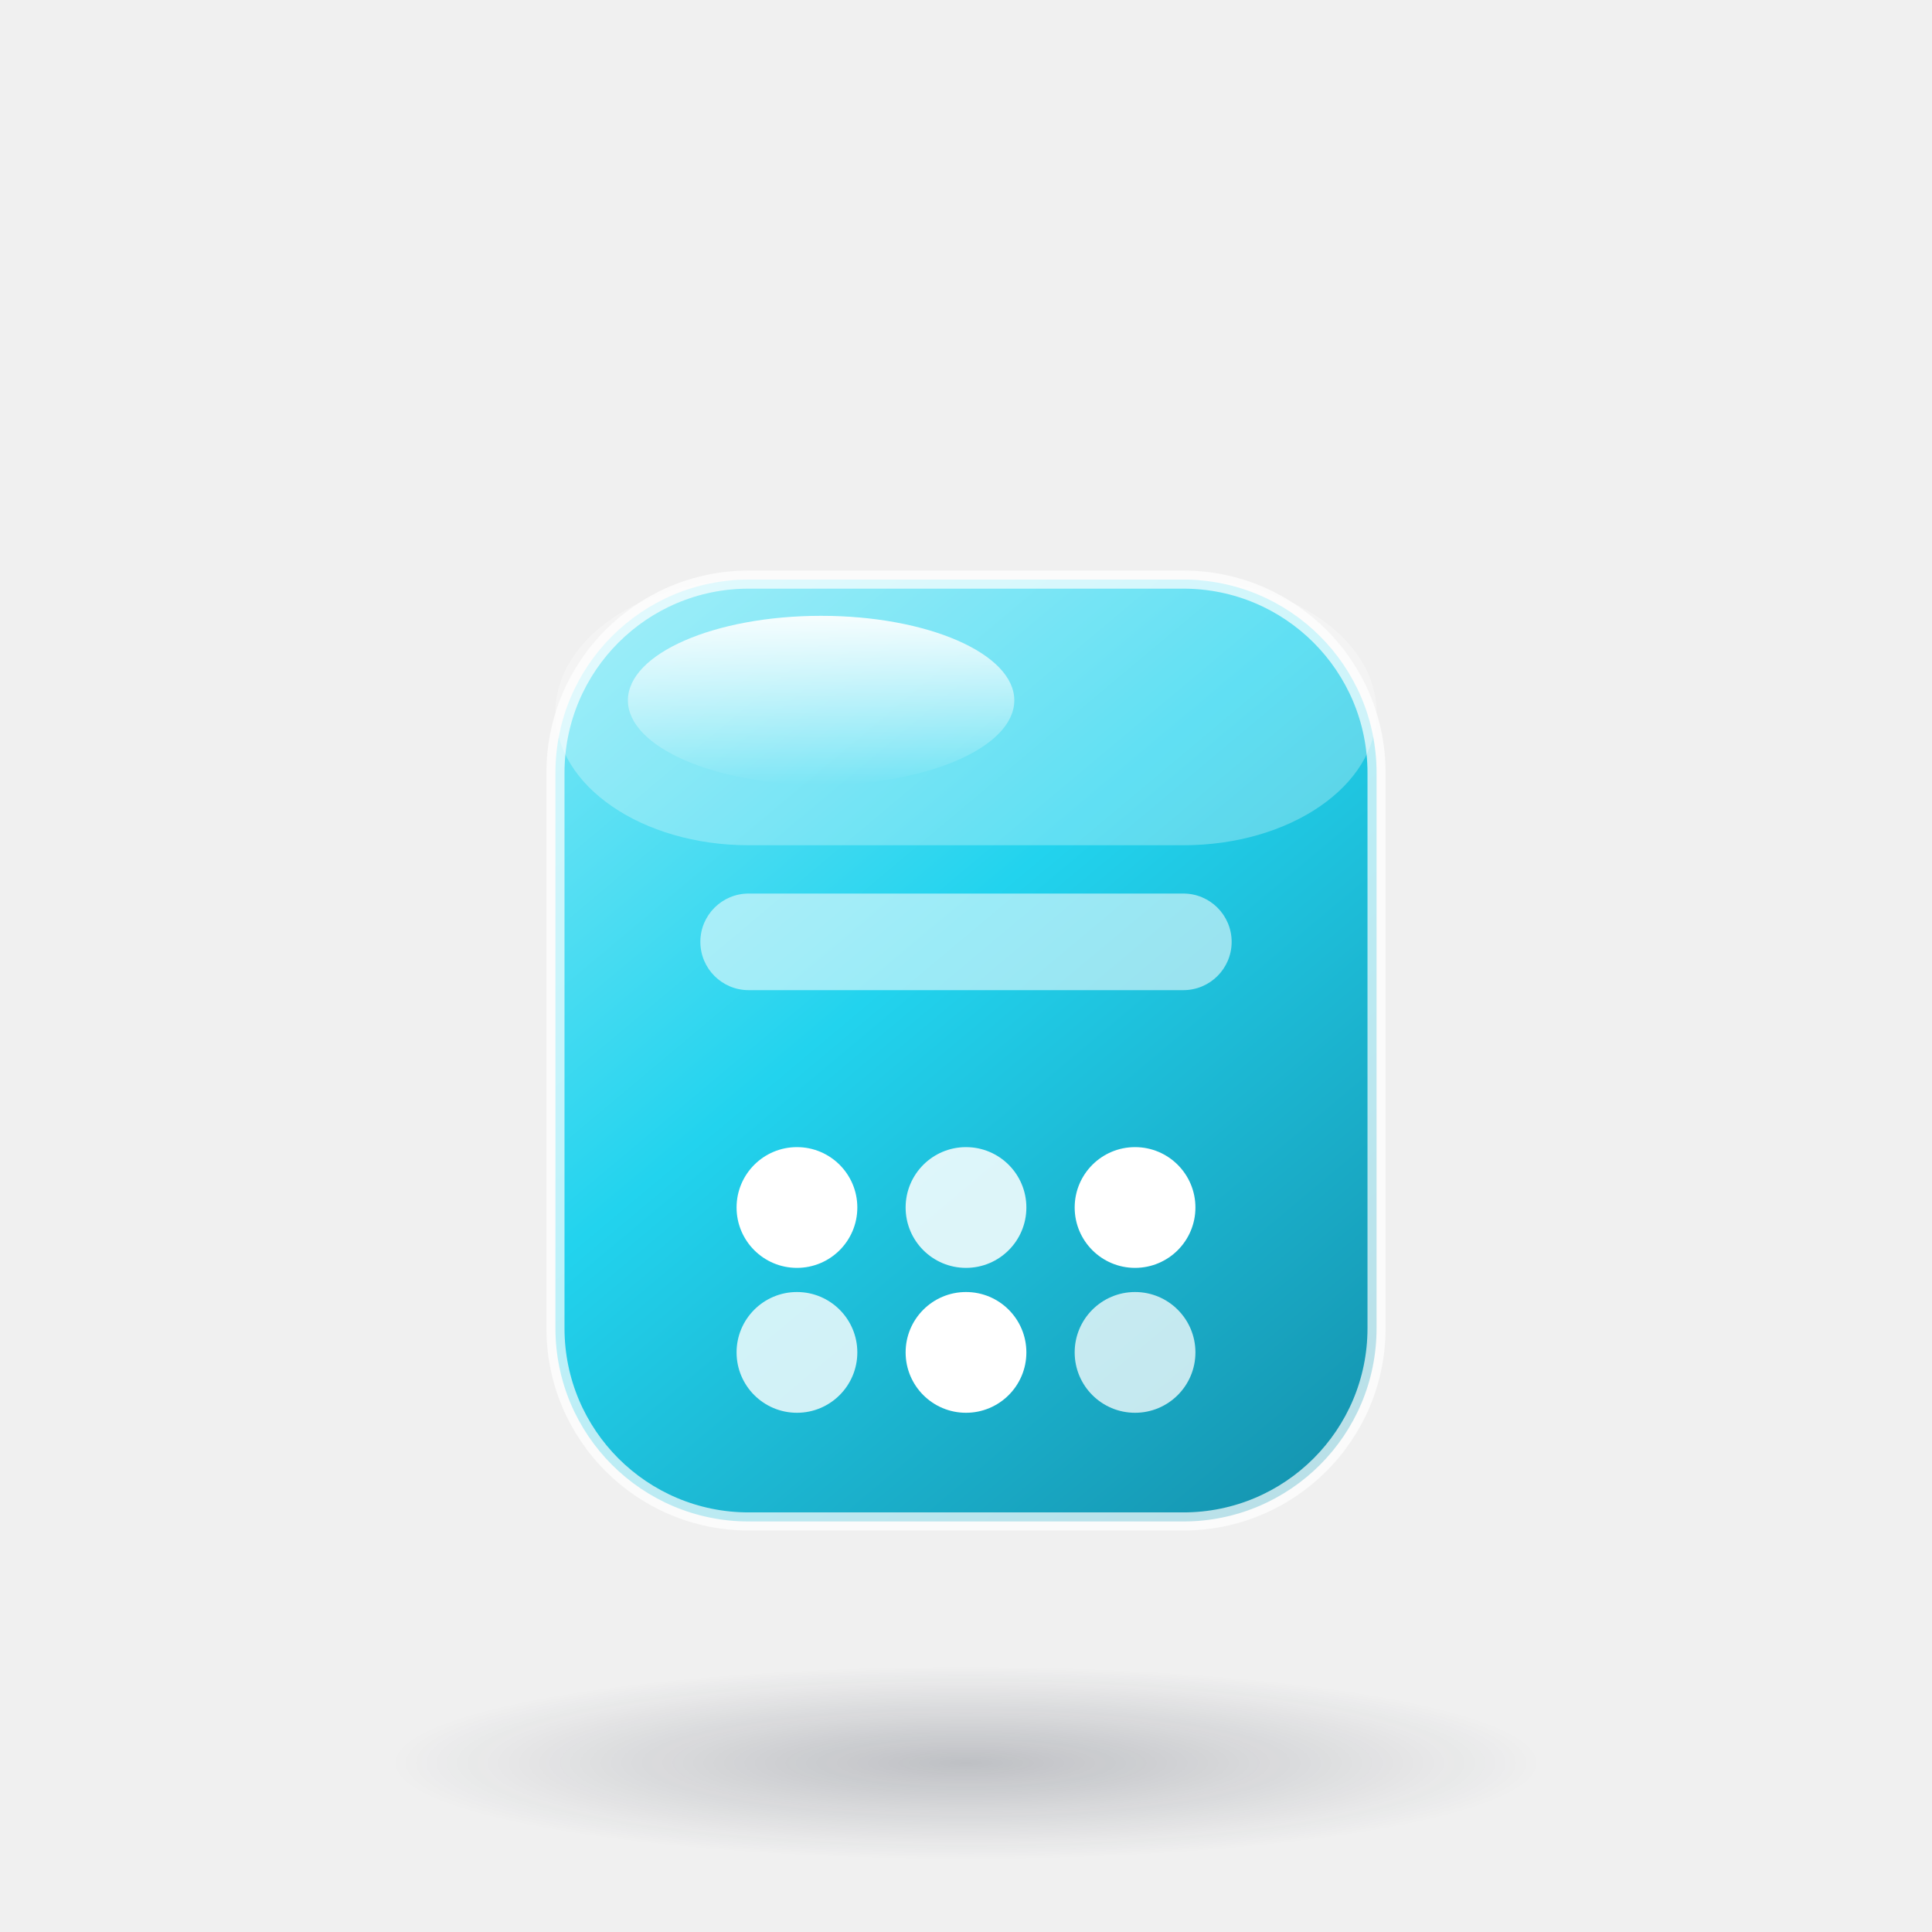
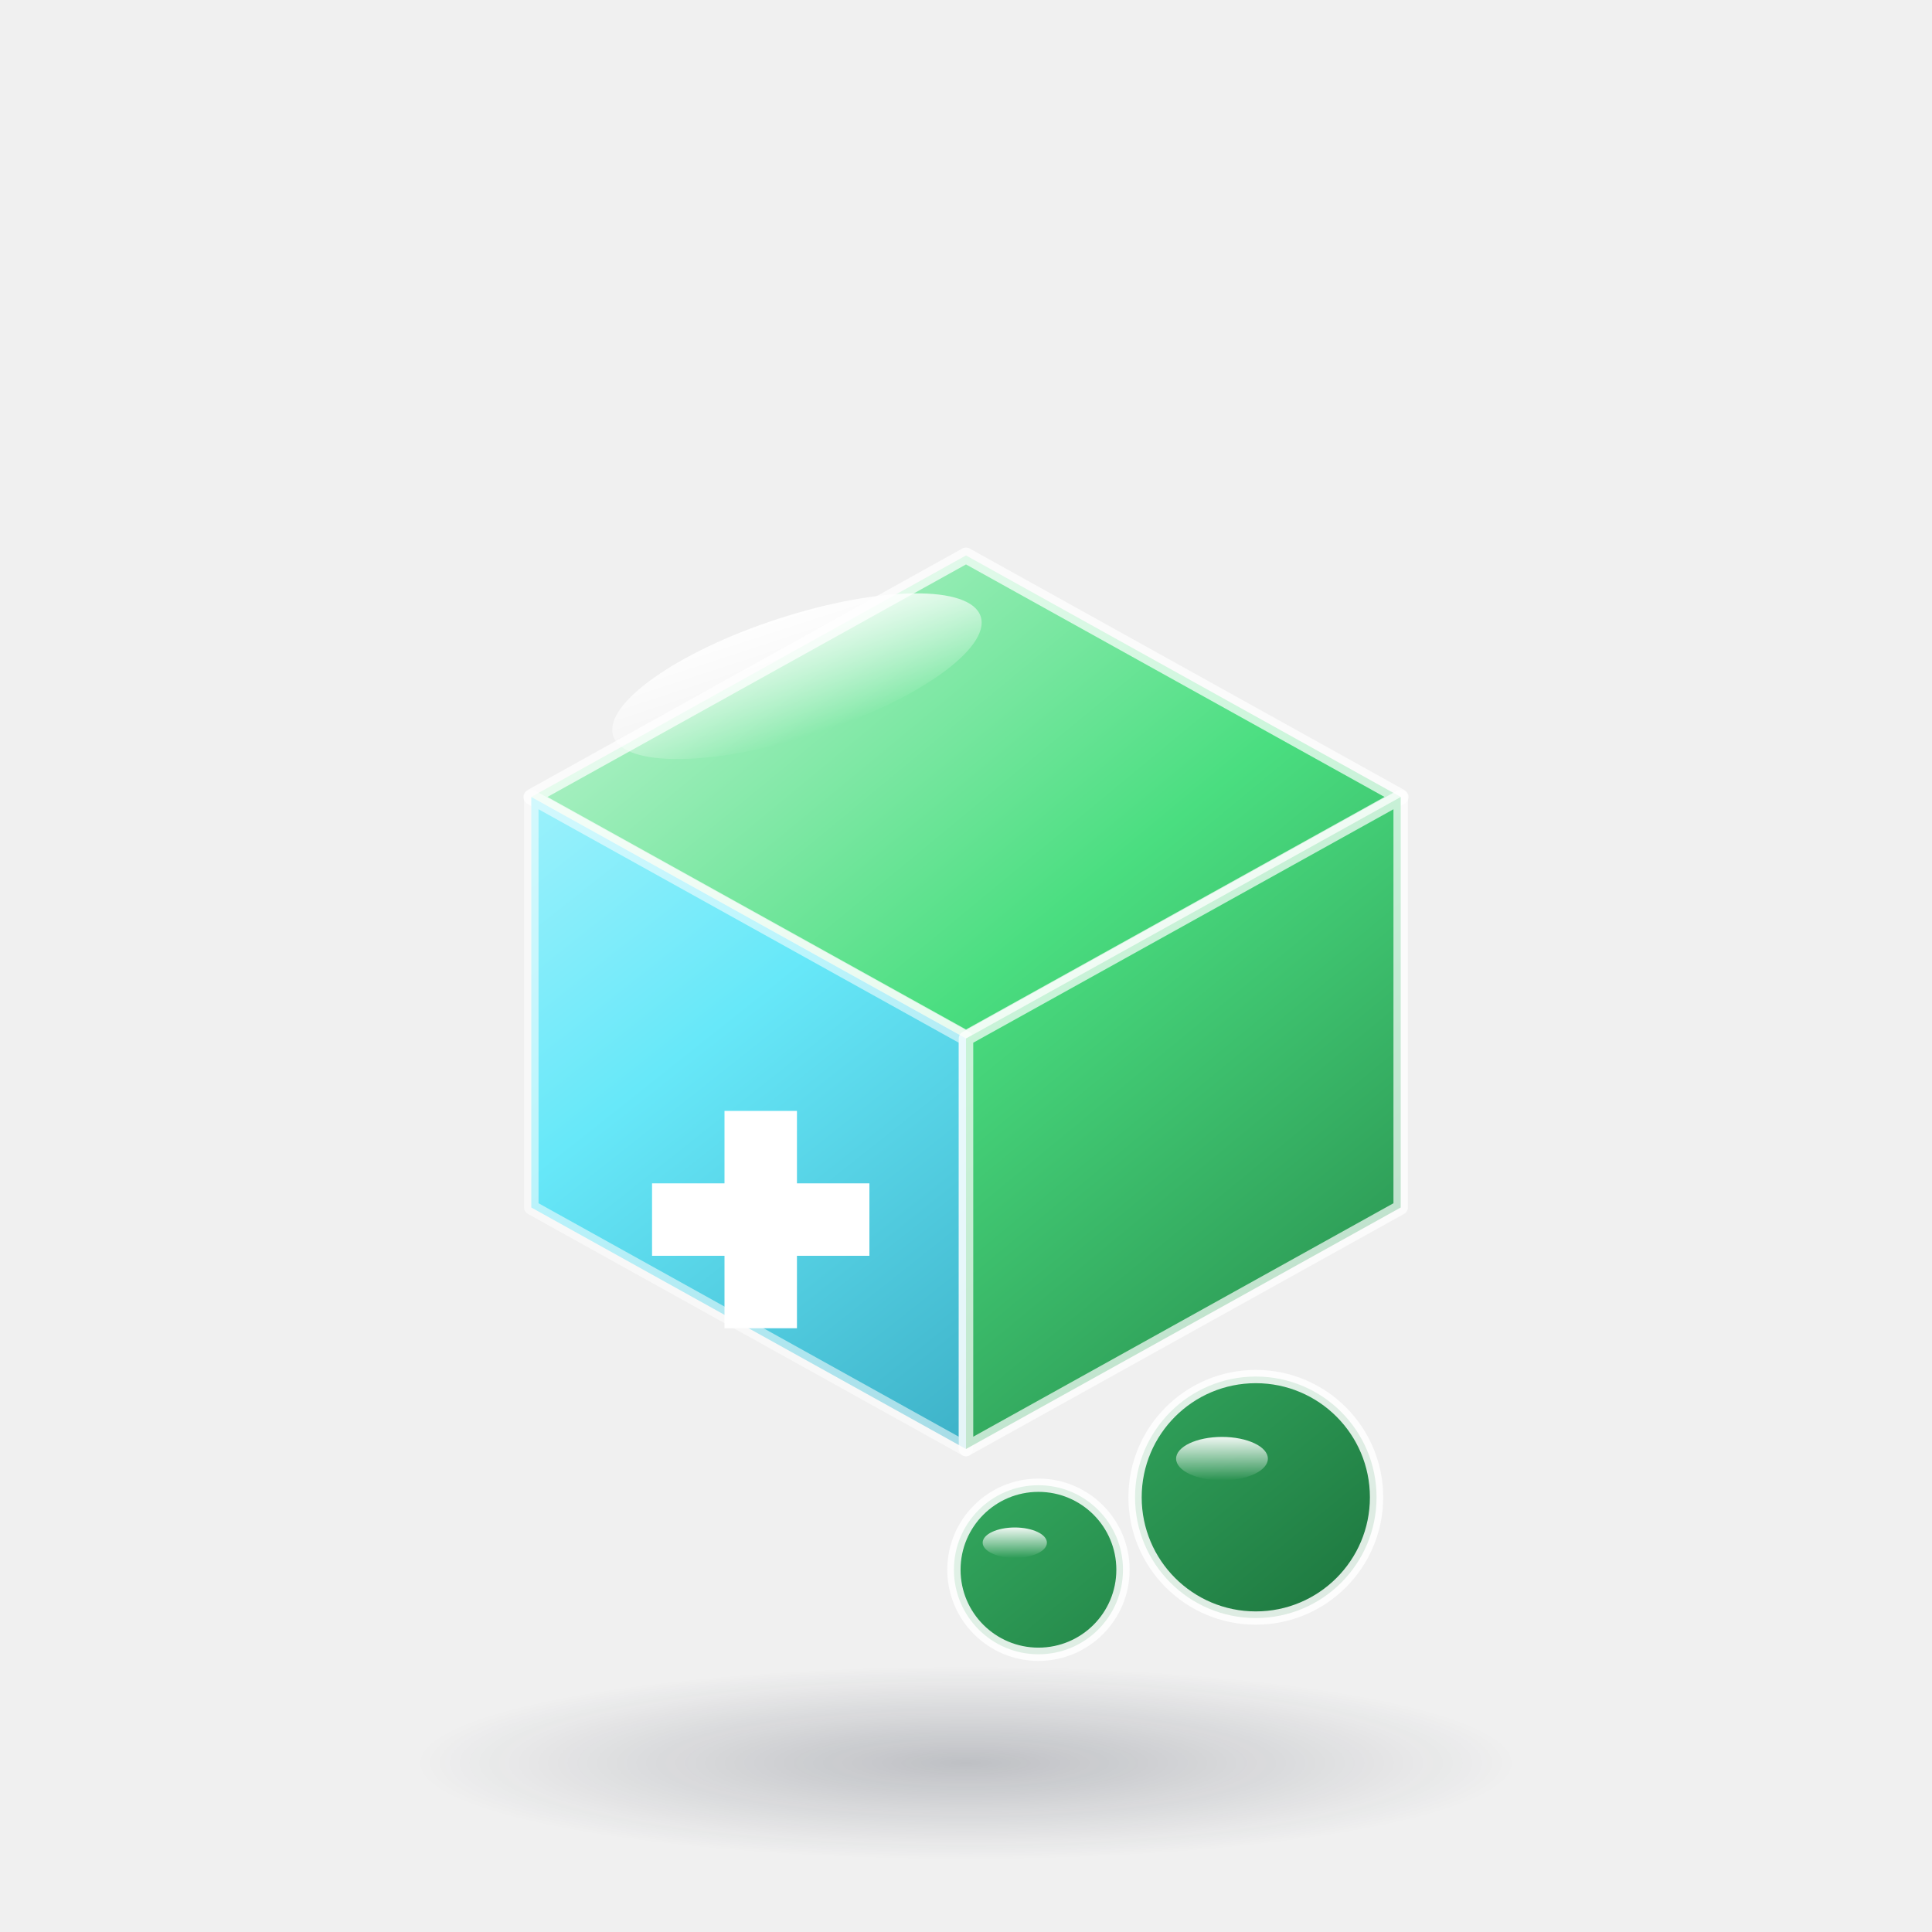
<svg xmlns="http://www.w3.org/2000/svg" viewBox="0 0 160 160" fill="none">
  <defs>
-     <linearGradient id="c" x1="28" y1="18" x2="132" y2="142" gradientUnits="userSpaceOnUse">
-       <stop stop-color="#CFFAFE" />
-       <stop offset=".48" stop-color="#22D3EE" />
+     <linearGradient id="g" x1="36" y1="24" x2="128" y2="140" gradientUnits="userSpaceOnUse">
+       <stop stop-color="#ECFEFF" />
+       <stop offset=".42" stop-color="#67E8F9" />
      <stop offset="1" stop-color="#0E7490" />
    </linearGradient>
-     <linearGradient id="b" x1="0" y1="0" x2="0" y2="1">
+     <linearGradient id="a" x1="44" y1="28" x2="130" y2="132" gradientUnits="userSpaceOnUse">
+       <stop stop-color="#F0FDF4" />
+       <stop offset=".48" stop-color="#4ADE80" />
+       <stop offset="1" stop-color="#166534" />
+     </linearGradient>
+     <linearGradient id="w" x1="0" y1="0" x2="0" y2="1">
+       <stop stop-color="#fff" />
+       <stop offset="1" stop-color="#E8EEF5" />
+     </linearGradient>
+     <linearGradient id="h" x1="0" y1="0" x2="0" y2="1">
      <stop stop-color="#fff" stop-opacity=".92" />
      <stop offset="1" stop-color="#fff" stop-opacity="0" />
    </linearGradient>
    <radialGradient id="s" cx="50%" cy="50%" r="50%">
-       <stop stop-color="#0f172a" stop-opacity=".22" />
-       <stop offset="1" stop-color="#0f172a" stop-opacity="0" />
+       <stop stop-color="#0F172A" stop-opacity=".22" />
+       <stop offset="1" stop-color="#0F172A" stop-opacity="0" />
    </radialGradient>
-     <linearGradient id="w" x1="0" y1="0" x2="0" y2="1">
-       <stop stop-color="#fff" />
-       <stop offset="1" stop-color="#e8eef5" />
-     </linearGradient>
  </defs>
-   <ellipse cx="80" cy="146" rx="48" ry="8" fill="url(#s)" />
-   <rect x="46" y="48" width="68" height="78" rx="16" fill="url(#c)" stroke="#fff" stroke-opacity=".7" stroke-width="1.5" />
-   <rect x="46" y="48" width="68" height="22" rx="16" fill="#fff" fill-opacity=".28" />
-   <rect x="58" y="74" width="44" height="8" rx="4" fill="#fff" fill-opacity=".55" />
-   <circle cx="66" cy="100" r="5" fill="#fff" />
-   <circle cx="80" cy="100" r="5" fill="#fff" fill-opacity=".85" />
-   <circle cx="94" cy="100" r="5" fill="#fff" />
-   <circle cx="66" cy="112" r="5" fill="#fff" fill-opacity=".8" />
-   <circle cx="80" cy="112" r="5" fill="#fff" />
-   <circle cx="94" cy="112" r="5" fill="#fff" fill-opacity=".75" />
-   <ellipse cx="68" cy="58" rx="16" ry="7" fill="url(#b)" />
+   <ellipse cx="80" cy="146" rx="46" ry="8" fill="url(#s)" />
+   <polygon points="44,66 80,46 116,66 80,86" fill="url(#a)" stroke="#fff" stroke-opacity=".72" stroke-width="1.3" stroke-linejoin="round" />
+   <polygon points="44,66 80,86 80,120 44,100" fill="url(#g)" stroke="#fff" stroke-opacity=".55" stroke-width="1.2" stroke-linejoin="round" />
+   <polygon points="116,66 80,86 80,120 116,100" fill="url(#a)" stroke="#fff" stroke-opacity=".7" stroke-width="1.2" stroke-linejoin="round" />
+   <ellipse cx="66" cy="56" rx="16" ry="5" fill="url(#h)" transform="rotate(-18 66 56)" />
+   <path fill="#fff" d="M60 92h6v6h6v6h-6v6h-6v-6h-6v-6h6z" />
+   <circle cx="104" cy="124" r="10" fill="url(#a)" stroke="#fff" stroke-opacity=".85" stroke-width="1.1" />
+   <ellipse cx="101.2" cy="120.8" rx="3.8" ry="1.8" fill="url(#h)" />
+   <circle cx="86" cy="130" r="7" fill="url(#a)" stroke="#fff" stroke-opacity=".85" stroke-width="1.1" />
+   <ellipse cx="84.04" cy="127.76" rx="2.66" ry="1.26" fill="url(#h)" />
</svg>
